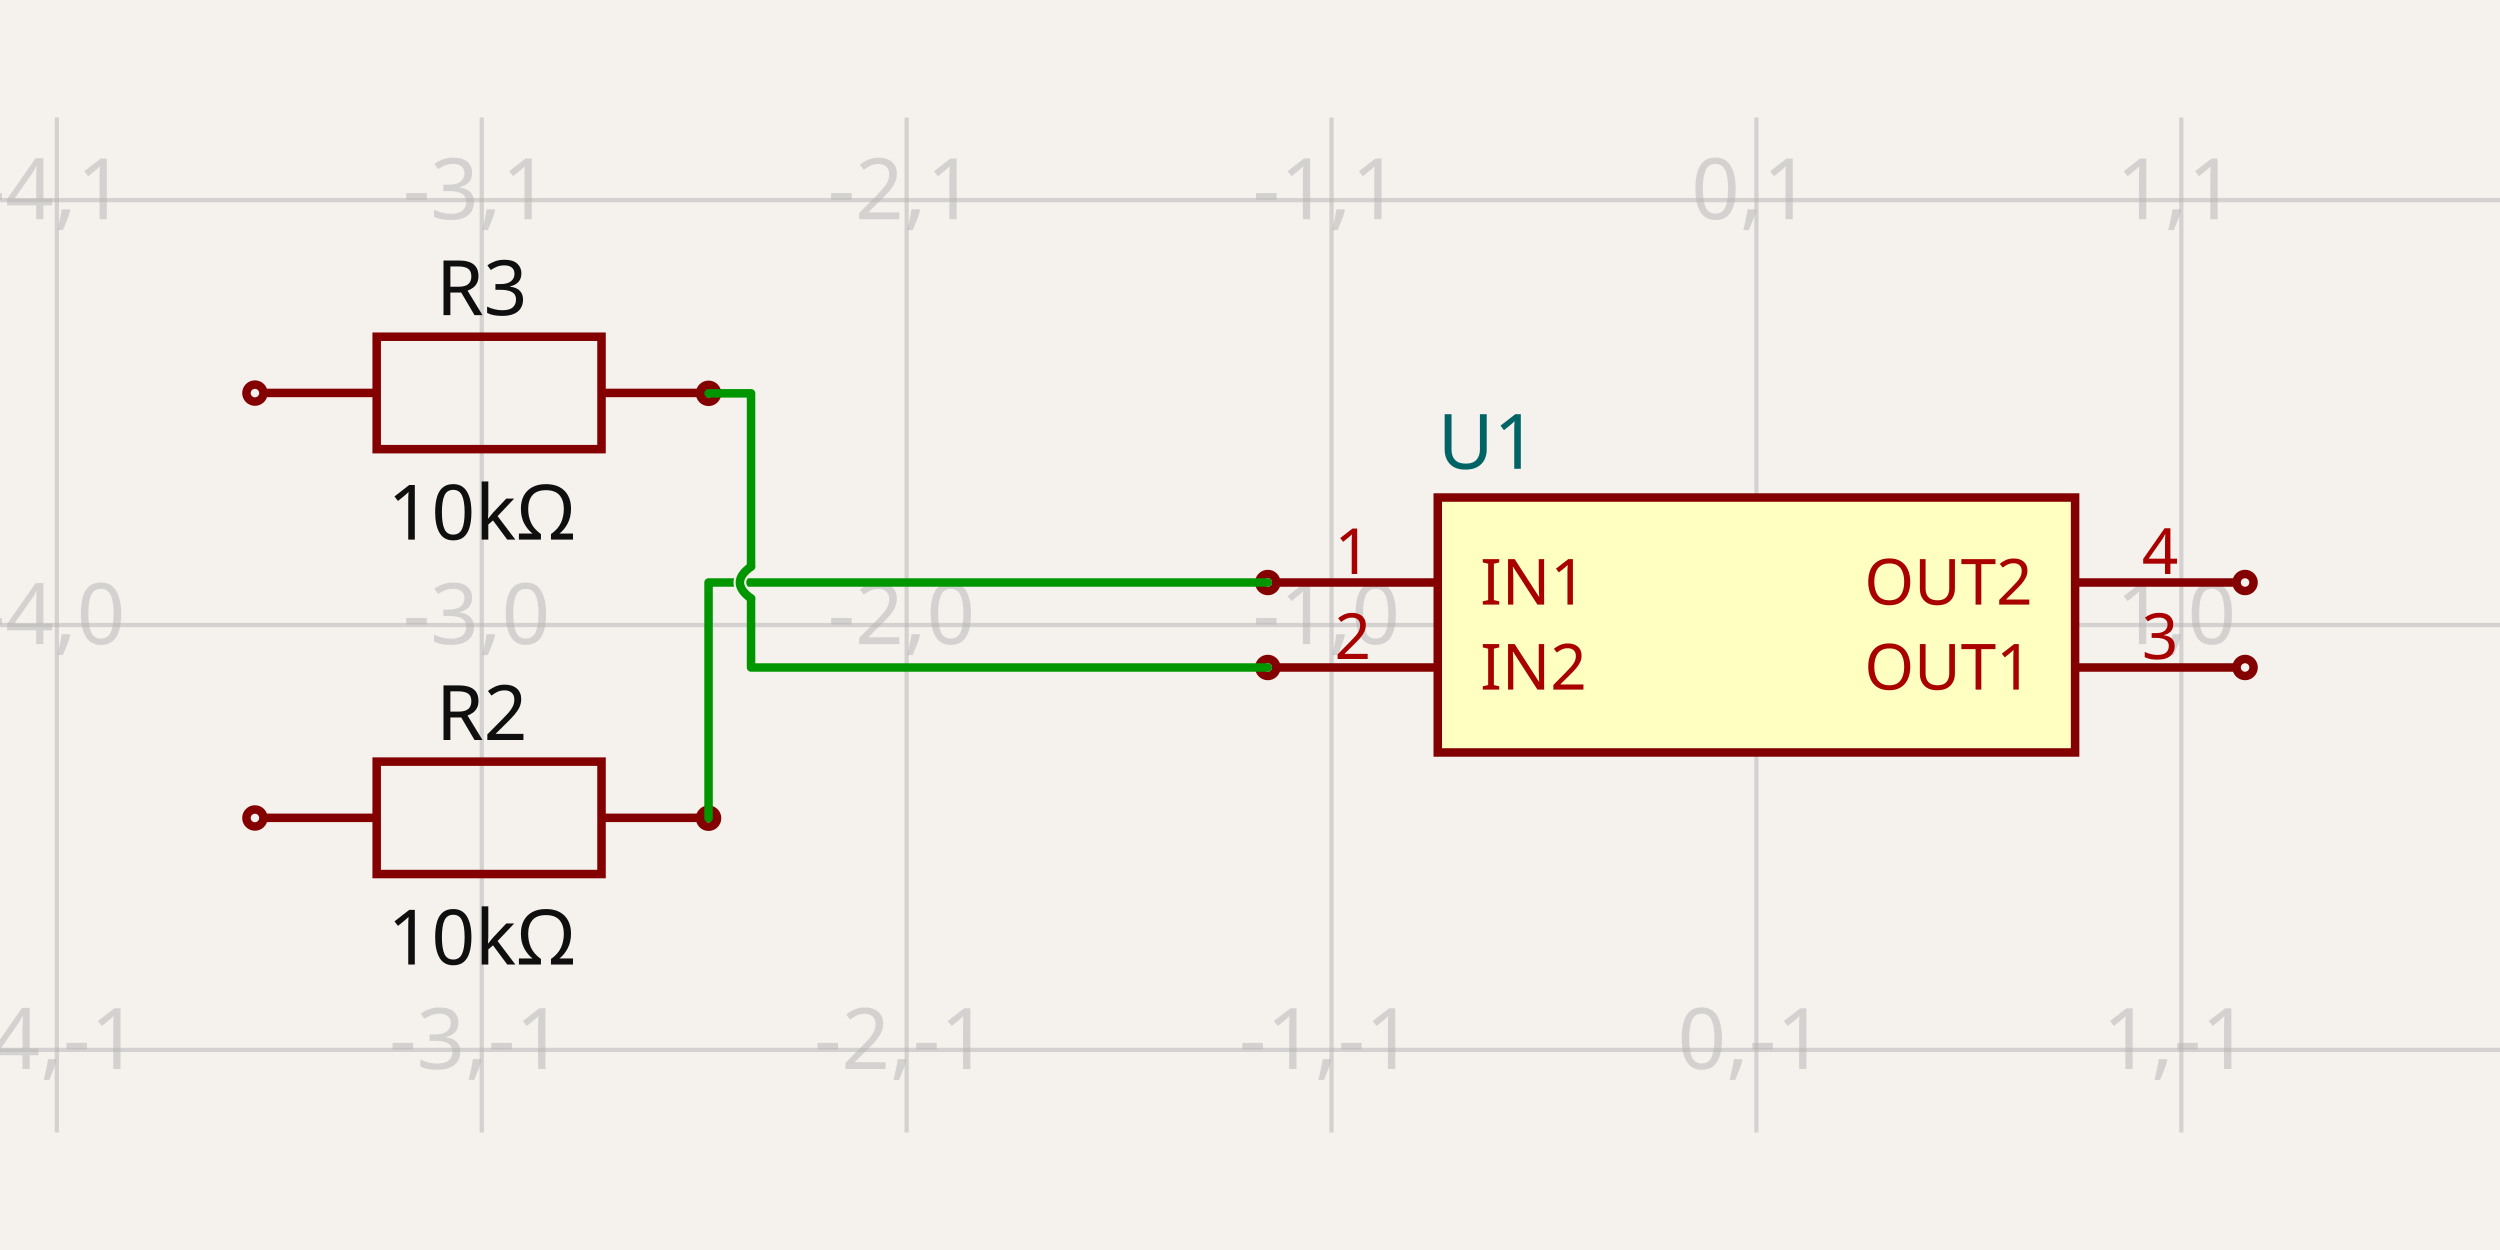
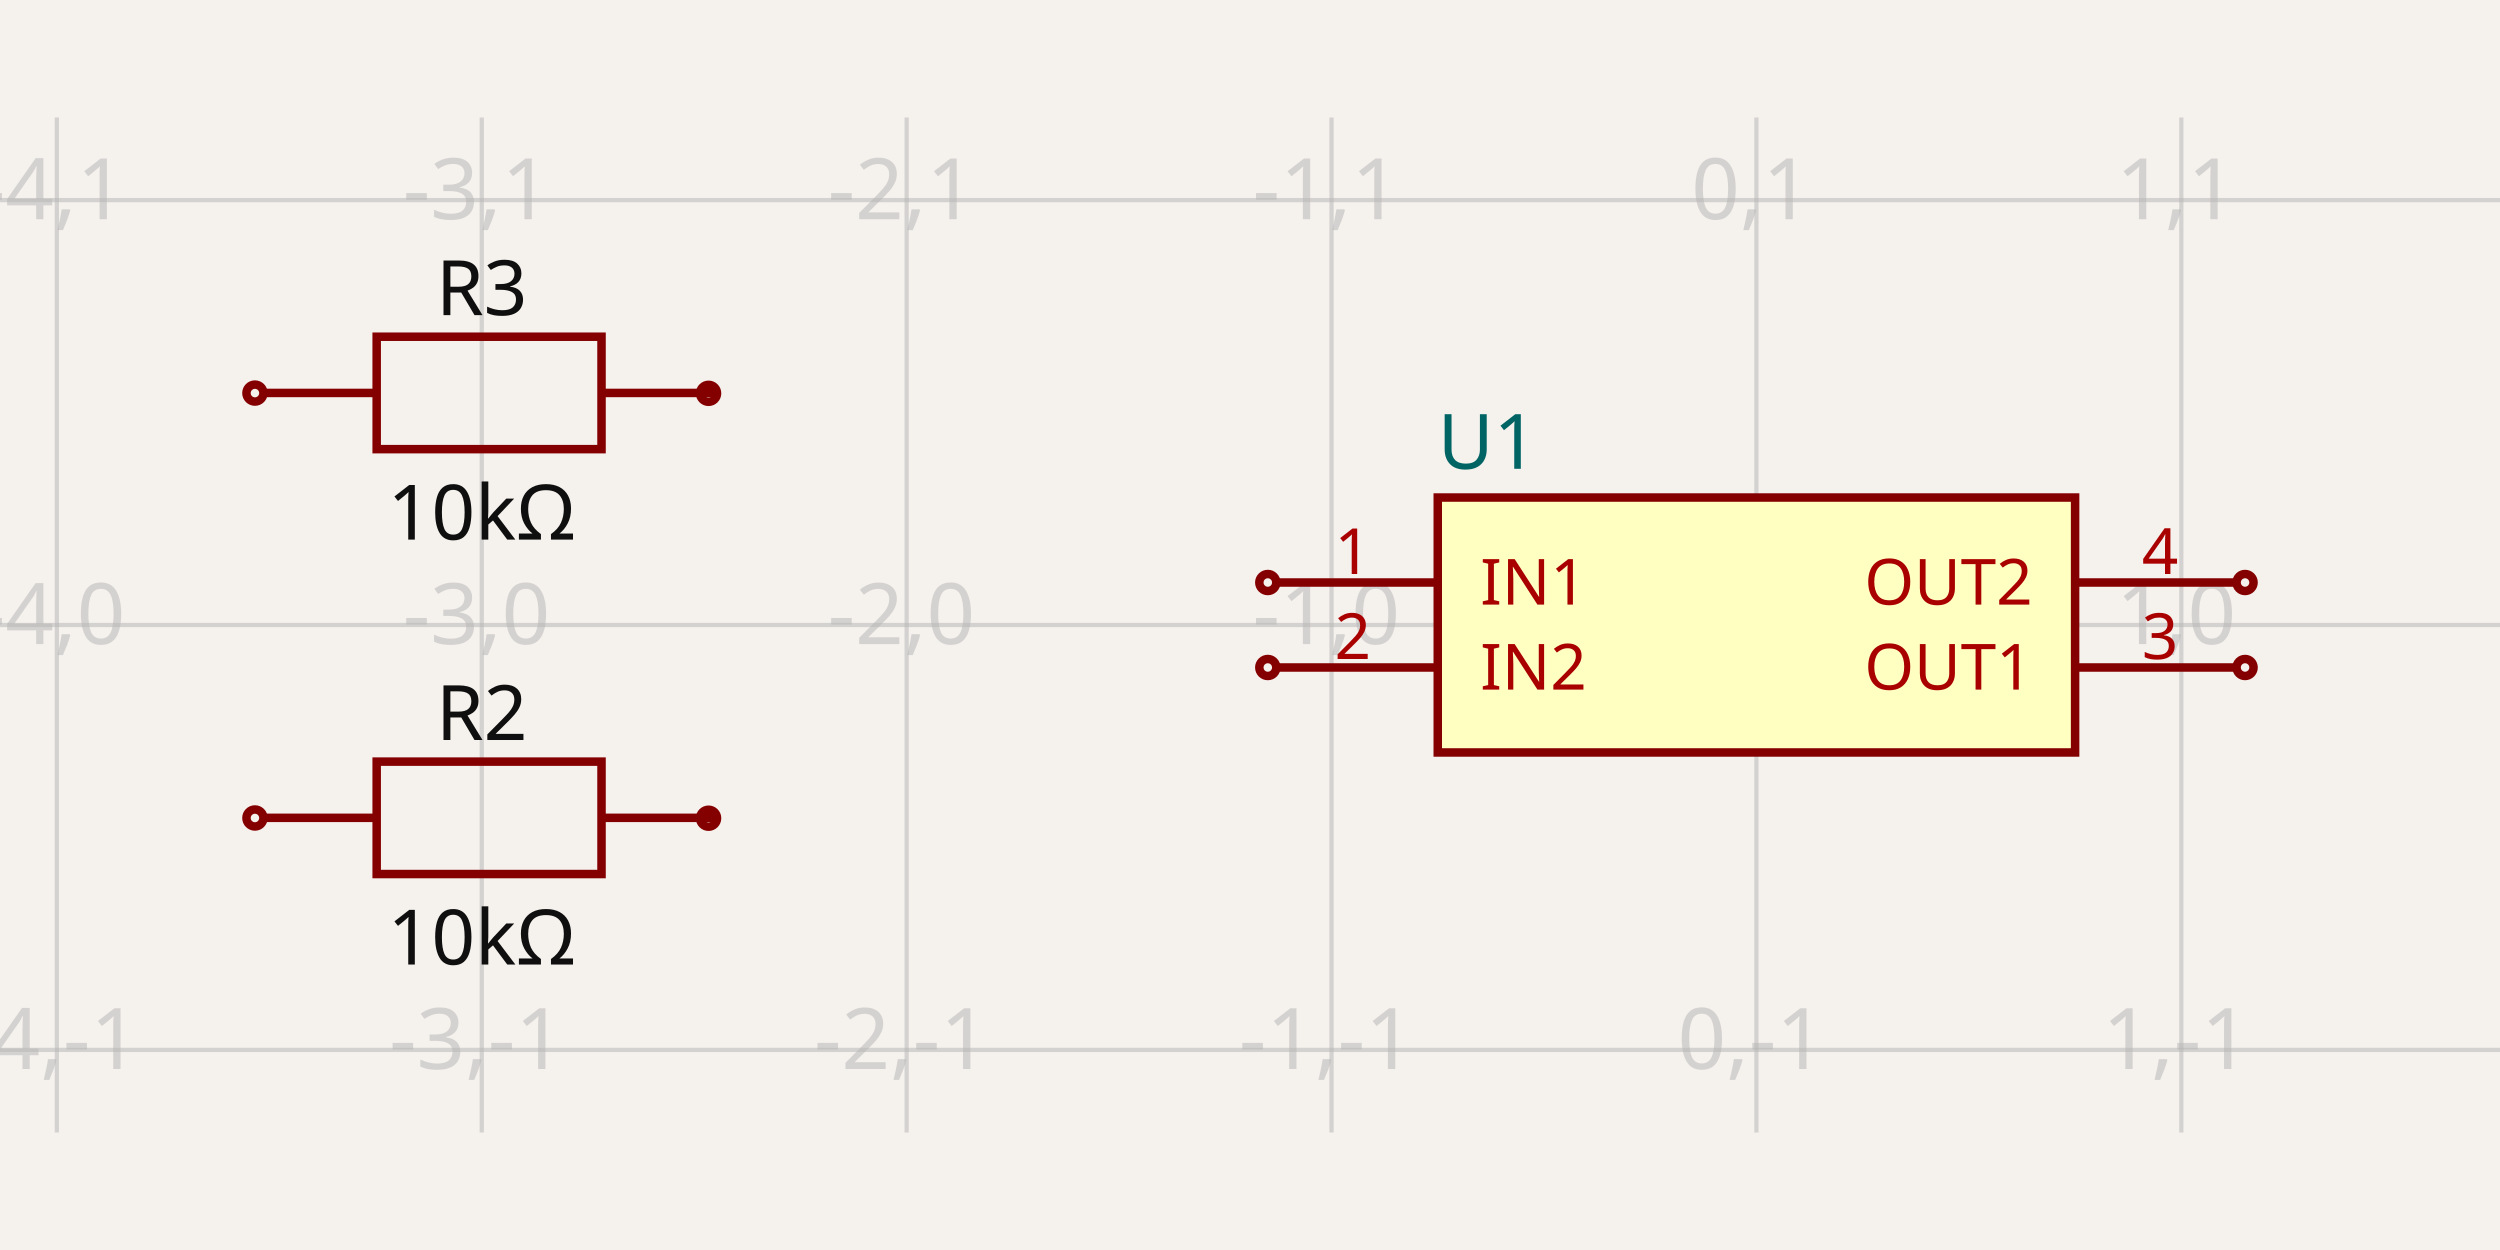
<svg xmlns="http://www.w3.org/2000/svg" width="1200" height="600" style="background-color: rgb(245, 241, 237)" data-real-to-screen-transform="matrix(203.9501507081,0,0,-203.9501507081,843.0872362608,300)">
  <style>
              .boundary { fill: rgb(245, 241, 237); }
              .schematic-boundary { fill: none; stroke: #fff; }
              .component { fill: none; stroke: rgb(132, 0, 0); }
              .chip { fill: rgb(255, 255, 194); stroke: rgb(132, 0, 0); }
              .component-pin { fill: none; stroke: rgb(132, 0, 0); }
              .trace:hover {
                filter: invert(1);
              }
              .trace:hover .trace-crossing-outline {
                opacity: 0;
              }
              .text { font-family: sans-serif; fill: rgb(0, 150, 0); }
              .pin-number { fill: rgb(169, 0, 0); }
              .port-label { fill: rgb(0, 100, 100); }
              .component-name { fill: rgb(0, 100, 100); }
            </style>
  <rect class="boundary" x="0" y="0" width="1200" height="600" />
  <g class="grid">
    <line x1="-176.664" y1="543.609" x2="-176.664" y2="56.391" stroke="rgb(181, 181, 181)" stroke-width="2.04" stroke-opacity="0.5" />
    <line x1="27.287" y1="543.609" x2="27.287" y2="56.391" stroke="rgb(181, 181, 181)" stroke-width="2.04" stroke-opacity="0.5" />
    <line x1="231.237" y1="543.609" x2="231.237" y2="56.391" stroke="rgb(181, 181, 181)" stroke-width="2.04" stroke-opacity="0.5" />
    <line x1="435.187" y1="543.609" x2="435.187" y2="56.391" stroke="rgb(181, 181, 181)" stroke-width="2.04" stroke-opacity="0.5" />
    <line x1="639.137" y1="543.609" x2="639.137" y2="56.391" stroke="rgb(181, 181, 181)" stroke-width="2.04" stroke-opacity="0.5" />
    <line x1="843.087" y1="543.609" x2="843.087" y2="56.391" stroke="rgb(181, 181, 181)" stroke-width="2.04" stroke-opacity="0.5" />
    <line x1="1047.037" y1="543.609" x2="1047.037" y2="56.391" stroke="rgb(181, 181, 181)" stroke-width="2.04" stroke-opacity="0.5" />
    <line x1="1250.988" y1="543.609" x2="1250.988" y2="56.391" stroke="rgb(181, 181, 181)" stroke-width="2.04" stroke-opacity="0.5" />
    <line x1="5.763922672485933e-11" y1="707.9" x2="1200" y2="707.9" stroke="rgb(181, 181, 181)" stroke-width="2.04" stroke-opacity="0.5" />
    <line x1="5.763922672485933e-11" y1="503.95" x2="1200" y2="503.95" stroke="rgb(181, 181, 181)" stroke-width="2.04" stroke-opacity="0.5" />
    <line x1="5.763922672485933e-11" y1="300" x2="1200" y2="300" stroke="rgb(181, 181, 181)" stroke-width="2.04" stroke-opacity="0.5" />
    <line x1="5.763922672485933e-11" y1="96.05" x2="1200" y2="96.05" stroke="rgb(181, 181, 181)" stroke-width="2.04" stroke-opacity="0.5" />
    <line x1="5.763922672485933e-11" y1="-107.9" x2="1200" y2="-107.9" stroke="rgb(181, 181, 181)" stroke-width="2.04" stroke-opacity="0.5" />
    <text x="-179.164" y="702.9" fill="rgb(181, 181, 181)" font-size="40.79" fill-opacity="0.5" text-anchor="middle" dominant-baseline="middle" font-family="sans-serif">-5,-2</text>
    <text x="-179.164" y="498.95" fill="rgb(181, 181, 181)" font-size="40.79" fill-opacity="0.5" text-anchor="middle" dominant-baseline="middle" font-family="sans-serif">-5,-1</text>
    <text x="-179.164" y="295" fill="rgb(181, 181, 181)" font-size="40.79" fill-opacity="0.5" text-anchor="middle" dominant-baseline="middle" font-family="sans-serif">-5,0</text>
    <text x="-179.164" y="91.05" fill="rgb(181, 181, 181)" font-size="40.79" fill-opacity="0.5" text-anchor="middle" dominant-baseline="middle" font-family="sans-serif">-5,1</text>
    <text x="-179.164" y="-112.9" fill="rgb(181, 181, 181)" font-size="40.79" fill-opacity="0.5" text-anchor="middle" dominant-baseline="middle" font-family="sans-serif">-5,2</text>
    <text x="24.787" y="702.9" fill="rgb(181, 181, 181)" font-size="40.79" fill-opacity="0.5" text-anchor="middle" dominant-baseline="middle" font-family="sans-serif">-4,-2</text>
    <text x="24.787" y="498.95" fill="rgb(181, 181, 181)" font-size="40.79" fill-opacity="0.5" text-anchor="middle" dominant-baseline="middle" font-family="sans-serif">-4,-1</text>
    <text x="24.787" y="295" fill="rgb(181, 181, 181)" font-size="40.79" fill-opacity="0.5" text-anchor="middle" dominant-baseline="middle" font-family="sans-serif">-4,0</text>
    <text x="24.787" y="91.05" fill="rgb(181, 181, 181)" font-size="40.79" fill-opacity="0.5" text-anchor="middle" dominant-baseline="middle" font-family="sans-serif">-4,1</text>
    <text x="24.787" y="-112.9" fill="rgb(181, 181, 181)" font-size="40.79" fill-opacity="0.5" text-anchor="middle" dominant-baseline="middle" font-family="sans-serif">-4,2</text>
    <text x="228.737" y="702.9" fill="rgb(181, 181, 181)" font-size="40.79" fill-opacity="0.5" text-anchor="middle" dominant-baseline="middle" font-family="sans-serif">-3,-2</text>
    <text x="228.737" y="498.95" fill="rgb(181, 181, 181)" font-size="40.79" fill-opacity="0.5" text-anchor="middle" dominant-baseline="middle" font-family="sans-serif">-3,-1</text>
    <text x="228.737" y="295" fill="rgb(181, 181, 181)" font-size="40.79" fill-opacity="0.5" text-anchor="middle" dominant-baseline="middle" font-family="sans-serif">-3,0</text>
    <text x="228.737" y="91.05" fill="rgb(181, 181, 181)" font-size="40.79" fill-opacity="0.5" text-anchor="middle" dominant-baseline="middle" font-family="sans-serif">-3,1</text>
    <text x="228.737" y="-112.9" fill="rgb(181, 181, 181)" font-size="40.79" fill-opacity="0.5" text-anchor="middle" dominant-baseline="middle" font-family="sans-serif">-3,2</text>
    <text x="432.687" y="702.9" fill="rgb(181, 181, 181)" font-size="40.79" fill-opacity="0.5" text-anchor="middle" dominant-baseline="middle" font-family="sans-serif">-2,-2</text>
    <text x="432.687" y="498.95" fill="rgb(181, 181, 181)" font-size="40.79" fill-opacity="0.5" text-anchor="middle" dominant-baseline="middle" font-family="sans-serif">-2,-1</text>
    <text x="432.687" y="295" fill="rgb(181, 181, 181)" font-size="40.79" fill-opacity="0.5" text-anchor="middle" dominant-baseline="middle" font-family="sans-serif">-2,0</text>
    <text x="432.687" y="91.05" fill="rgb(181, 181, 181)" font-size="40.79" fill-opacity="0.5" text-anchor="middle" dominant-baseline="middle" font-family="sans-serif">-2,1</text>
    <text x="432.687" y="-112.9" fill="rgb(181, 181, 181)" font-size="40.79" fill-opacity="0.5" text-anchor="middle" dominant-baseline="middle" font-family="sans-serif">-2,2</text>
    <text x="636.637" y="702.9" fill="rgb(181, 181, 181)" font-size="40.79" fill-opacity="0.5" text-anchor="middle" dominant-baseline="middle" font-family="sans-serif">-1,-2</text>
    <text x="636.637" y="498.95" fill="rgb(181, 181, 181)" font-size="40.79" fill-opacity="0.5" text-anchor="middle" dominant-baseline="middle" font-family="sans-serif">-1,-1</text>
    <text x="636.637" y="295" fill="rgb(181, 181, 181)" font-size="40.79" fill-opacity="0.5" text-anchor="middle" dominant-baseline="middle" font-family="sans-serif">-1,0</text>
    <text x="636.637" y="91.05" fill="rgb(181, 181, 181)" font-size="40.79" fill-opacity="0.5" text-anchor="middle" dominant-baseline="middle" font-family="sans-serif">-1,1</text>
    <text x="636.637" y="-112.9" fill="rgb(181, 181, 181)" font-size="40.79" fill-opacity="0.5" text-anchor="middle" dominant-baseline="middle" font-family="sans-serif">-1,2</text>
    <text x="840.587" y="702.9" fill="rgb(181, 181, 181)" font-size="40.79" fill-opacity="0.5" text-anchor="middle" dominant-baseline="middle" font-family="sans-serif">0,-2</text>
    <text x="840.587" y="498.95" fill="rgb(181, 181, 181)" font-size="40.79" fill-opacity="0.5" text-anchor="middle" dominant-baseline="middle" font-family="sans-serif">0,-1</text>
    <text x="840.587" y="295" fill="rgb(181, 181, 181)" font-size="40.79" fill-opacity="0.5" text-anchor="middle" dominant-baseline="middle" font-family="sans-serif">0,0</text>
    <text x="840.587" y="91.05" fill="rgb(181, 181, 181)" font-size="40.79" fill-opacity="0.5" text-anchor="middle" dominant-baseline="middle" font-family="sans-serif">0,1</text>
    <text x="840.587" y="-112.9" fill="rgb(181, 181, 181)" font-size="40.79" fill-opacity="0.5" text-anchor="middle" dominant-baseline="middle" font-family="sans-serif">0,2</text>
    <text x="1044.537" y="702.9" fill="rgb(181, 181, 181)" font-size="40.79" fill-opacity="0.5" text-anchor="middle" dominant-baseline="middle" font-family="sans-serif">1,-2</text>
    <text x="1044.537" y="498.95" fill="rgb(181, 181, 181)" font-size="40.79" fill-opacity="0.5" text-anchor="middle" dominant-baseline="middle" font-family="sans-serif">1,-1</text>
    <text x="1044.537" y="295" fill="rgb(181, 181, 181)" font-size="40.79" fill-opacity="0.5" text-anchor="middle" dominant-baseline="middle" font-family="sans-serif">1,0</text>
    <text x="1044.537" y="91.05" fill="rgb(181, 181, 181)" font-size="40.79" fill-opacity="0.5" text-anchor="middle" dominant-baseline="middle" font-family="sans-serif">1,1</text>
    <text x="1044.537" y="-112.9" fill="rgb(181, 181, 181)" font-size="40.79" fill-opacity="0.5" text-anchor="middle" dominant-baseline="middle" font-family="sans-serif">1,2</text>
    <text x="1248.488" y="702.9" fill="rgb(181, 181, 181)" font-size="40.79" fill-opacity="0.5" text-anchor="middle" dominant-baseline="middle" font-family="sans-serif">2,-2</text>
    <text x="1248.488" y="498.95" fill="rgb(181, 181, 181)" font-size="40.79" fill-opacity="0.5" text-anchor="middle" dominant-baseline="middle" font-family="sans-serif">2,-1</text>
    <text x="1248.488" y="295" fill="rgb(181, 181, 181)" font-size="40.79" fill-opacity="0.5" text-anchor="middle" dominant-baseline="middle" font-family="sans-serif">2,0</text>
    <text x="1248.488" y="91.05" fill="rgb(181, 181, 181)" font-size="40.79" fill-opacity="0.5" text-anchor="middle" dominant-baseline="middle" font-family="sans-serif">2,1</text>
    <text x="1248.488" y="-112.9" fill="rgb(181, 181, 181)" font-size="40.79" fill-opacity="0.5" text-anchor="middle" dominant-baseline="middle" font-family="sans-serif">2,2</text>
  </g>
  <g data-circuit-json-type="schematic_component" data-schematic-component-id="schematic_component_0">
    <rect class="component chip" x="690.125" y="238.815" width="305.925" height="122.37" stroke-width="4.079px" fill="rgb(255, 255, 194)" stroke="rgb(132, 0, 0)" />
    <rect class="component-overlay" x="690.125" y="238.815" width="305.925" height="122.37" fill="transparent" />
    <text x="690.125" y="387.699" fill="#006464" text-anchor="start" dominant-baseline="middle" font-family="sans-serif" font-size="36.711px" transform="rotate(0, 690.1246, 387.6986)" />
    <text x="690.125" y="212.301" fill="#006464" text-anchor="start" dominant-baseline="middle" font-family="sans-serif" font-size="36.711px" transform="rotate(0, 690.1246, 212.3014)">U1</text>
    <line class="component-pin" x1="612.624" y1="279.605" x2="690.125" y2="279.605" stroke-width="4.079px" />
    <circle class="component-pin" cx="608.545" cy="279.605" r="4.079" stroke-width="4.079px" />
    <text class="pin-number" x="649.335" y="275.526" style="font-family: sans-serif;" fill="rgb(169, 0, 0)" text-anchor="middle" dominant-baseline="auto" font-size="30.593px" transform="">1</text>
    <text class="pin-number" x="710.52" y="279.605" style="font-family: sans-serif;" fill="rgb(169, 0, 0)" text-anchor="start" dominant-baseline="middle" font-size="30.593px" transform="">IN1</text>
    <line class="component-pin" x1="612.624" y1="320.395" x2="690.125" y2="320.395" stroke-width="4.079px" />
    <circle class="component-pin" cx="608.545" cy="320.395" r="4.079" stroke-width="4.079px" />
    <text class="pin-number" x="649.335" y="316.316" style="font-family: sans-serif;" fill="rgb(169, 0, 0)" text-anchor="middle" dominant-baseline="auto" font-size="30.593px" transform="">2</text>
    <text class="pin-number" x="710.52" y="320.395" style="font-family: sans-serif;" fill="rgb(169, 0, 0)" text-anchor="start" dominant-baseline="middle" font-size="30.593px" transform="">IN2</text>
    <line class="component-pin" x1="1073.551" y1="320.395" x2="996.05" y2="320.395" stroke-width="4.079px" />
    <circle class="component-pin" cx="1077.63" cy="320.395" r="4.079" stroke-width="4.079px" />
    <text class="pin-number" x="1036.84" y="316.316" style="font-family: sans-serif;" fill="rgb(169, 0, 0)" text-anchor="middle" dominant-baseline="auto" font-size="30.593px" transform="">3</text>
    <text class="pin-number" x="975.655" y="320.395" style="font-family: sans-serif;" fill="rgb(169, 0, 0)" text-anchor="end" dominant-baseline="middle" font-size="30.593px" transform="">OUT1</text>
    <line class="component-pin" x1="1073.551" y1="279.605" x2="996.05" y2="279.605" stroke-width="4.079px" />
    <circle class="component-pin" cx="1077.63" cy="279.605" r="4.079" stroke-width="4.079px" />
    <text class="pin-number" x="1036.84" y="275.526" style="font-family: sans-serif;" fill="rgb(169, 0, 0)" text-anchor="middle" dominant-baseline="auto" font-size="30.593px" transform="">4</text>
    <text class="pin-number" x="975.655" y="279.605" style="font-family: sans-serif;" fill="rgb(169, 0, 0)" text-anchor="end" dominant-baseline="middle" font-size="30.593px" transform="">OUT2</text>
  </g>
  <g data-circuit-json-type="schematic_component" data-schematic-component-id="schematic_component_1">
    <rect class="component-overlay" x="126.845" y="365.58" width="215.847" height="53.962" fill="transparent" />
    <path d="M 126.845 392.56 L 180.807 392.56" stroke="rgb(132, 0, 0)" fill="none" stroke-width="4.079px" />
    <path d="M 288.73 392.56 L 342.692 392.56" stroke="rgb(132, 0, 0)" fill="none" stroke-width="4.079px" />
    <path d="M 234.768 365.58 L 288.73 365.58 L 288.73 419.541 L 180.806 419.541 L 180.806 365.58 L 234.768 365.58" stroke="rgb(132, 0, 0)" fill="none" stroke-width="4.079px" />
    <text x="231.237" y="355.204" fill="rgb(15, 15, 15)" font-family="sans-serif" text-anchor="middle" dominant-baseline="auto" font-size="36.711px">R2</text>
    <text x="231.237" y="434.47" fill="rgb(15, 15, 15)" font-family="sans-serif" text-anchor="middle" dominant-baseline="hanging" font-size="36.711px">10kΩ</text>
    <circle cx="122.37" cy="392.633" r="4.079px" stroke-width="4.079px" fill="none" stroke="rgb(132, 0, 0)" />
    <circle cx="340.103" cy="392.745" r="4.079px" stroke-width="4.079px" fill="none" stroke="rgb(132, 0, 0)" />
  </g>
  <g data-circuit-json-type="schematic_component" data-schematic-component-id="schematic_component_2">
    <rect class="component-overlay" x="126.845" y="161.629" width="215.847" height="53.962" fill="transparent" />
    <path d="M 126.845 188.61 L 180.807 188.61" stroke="rgb(132, 0, 0)" fill="none" stroke-width="4.079px" />
    <path d="M 288.73 188.61 L 342.692 188.61" stroke="rgb(132, 0, 0)" fill="none" stroke-width="4.079px" />
    <path d="M 234.768 161.629 L 288.73 161.629 L 288.73 215.591 L 180.806 215.591 L 180.806 161.629 L 234.768 161.629" stroke="rgb(132, 0, 0)" fill="none" stroke-width="4.079px" />
    <text x="231.237" y="151.254" fill="rgb(15, 15, 15)" font-family="sans-serif" text-anchor="middle" dominant-baseline="auto" font-size="36.711px">R3</text>
    <text x="231.237" y="230.519" fill="rgb(15, 15, 15)" font-family="sans-serif" text-anchor="middle" dominant-baseline="hanging" font-size="36.711px">10kΩ</text>
    <circle cx="122.37" cy="188.683" r="4.079px" stroke-width="4.079px" fill="none" stroke="rgb(132, 0, 0)" />
    <circle cx="340.103" cy="188.794" r="4.079px" stroke-width="4.079px" fill="none" stroke="rgb(132, 0, 0)" />
  </g>
-   <g class="trace" data-circuit-json-type="schematic_trace" data-schematic-trace-id="schematic_trace_0">
-     <path d="M 340.103 392.745 L 340.103 279.605 L 608.545 279.605" class="trace-invisible-hover-outline" stroke="rgb(0, 150, 0)" fill="none" stroke-width="32.632px" stroke-linecap="round" opacity="0" stroke-linejoin="round" />
-     <path d="M 340.103 392.745 L 340.103 279.605 L 608.545 279.605" stroke="rgb(0, 150, 0)" fill="none" stroke-width="4.079px" stroke-linecap="round" stroke-linejoin="round" />
-   </g>
-   <g class="trace" data-circuit-json-type="schematic_trace" data-schematic-trace-id="schematic_trace_1">
-     <path class="trace-crossing-outline" d="M 360.498 271.957 Q 349.791 279.605 360.498 287.253" stroke="rgb(245, 241, 237)" fill="none" stroke-width="6.119px" stroke-linecap="round" />
-     <path d="M 360.498 271.957 Q 349.791 279.605 360.498 287.253" stroke="rgb(0, 150, 0)" fill="none" stroke-width="4.079px" stroke-linecap="round" />
-     <path d="M 340.103 188.794 L 360.498 188.794 L 360.498 271.957M 360.498 287.253 L 360.498 320.395 L 608.545 320.395" class="trace-invisible-hover-outline" stroke="rgb(0, 150, 0)" fill="none" stroke-width="32.632px" stroke-linecap="round" opacity="0" stroke-linejoin="round" />
-     <path d="M 340.103 188.794 L 360.498 188.794 L 360.498 271.957M 360.498 287.253 L 360.498 320.395 L 608.545 320.395" stroke="rgb(0, 150, 0)" fill="none" stroke-width="4.079px" stroke-linecap="round" stroke-linejoin="round" />
-   </g>
</svg>
